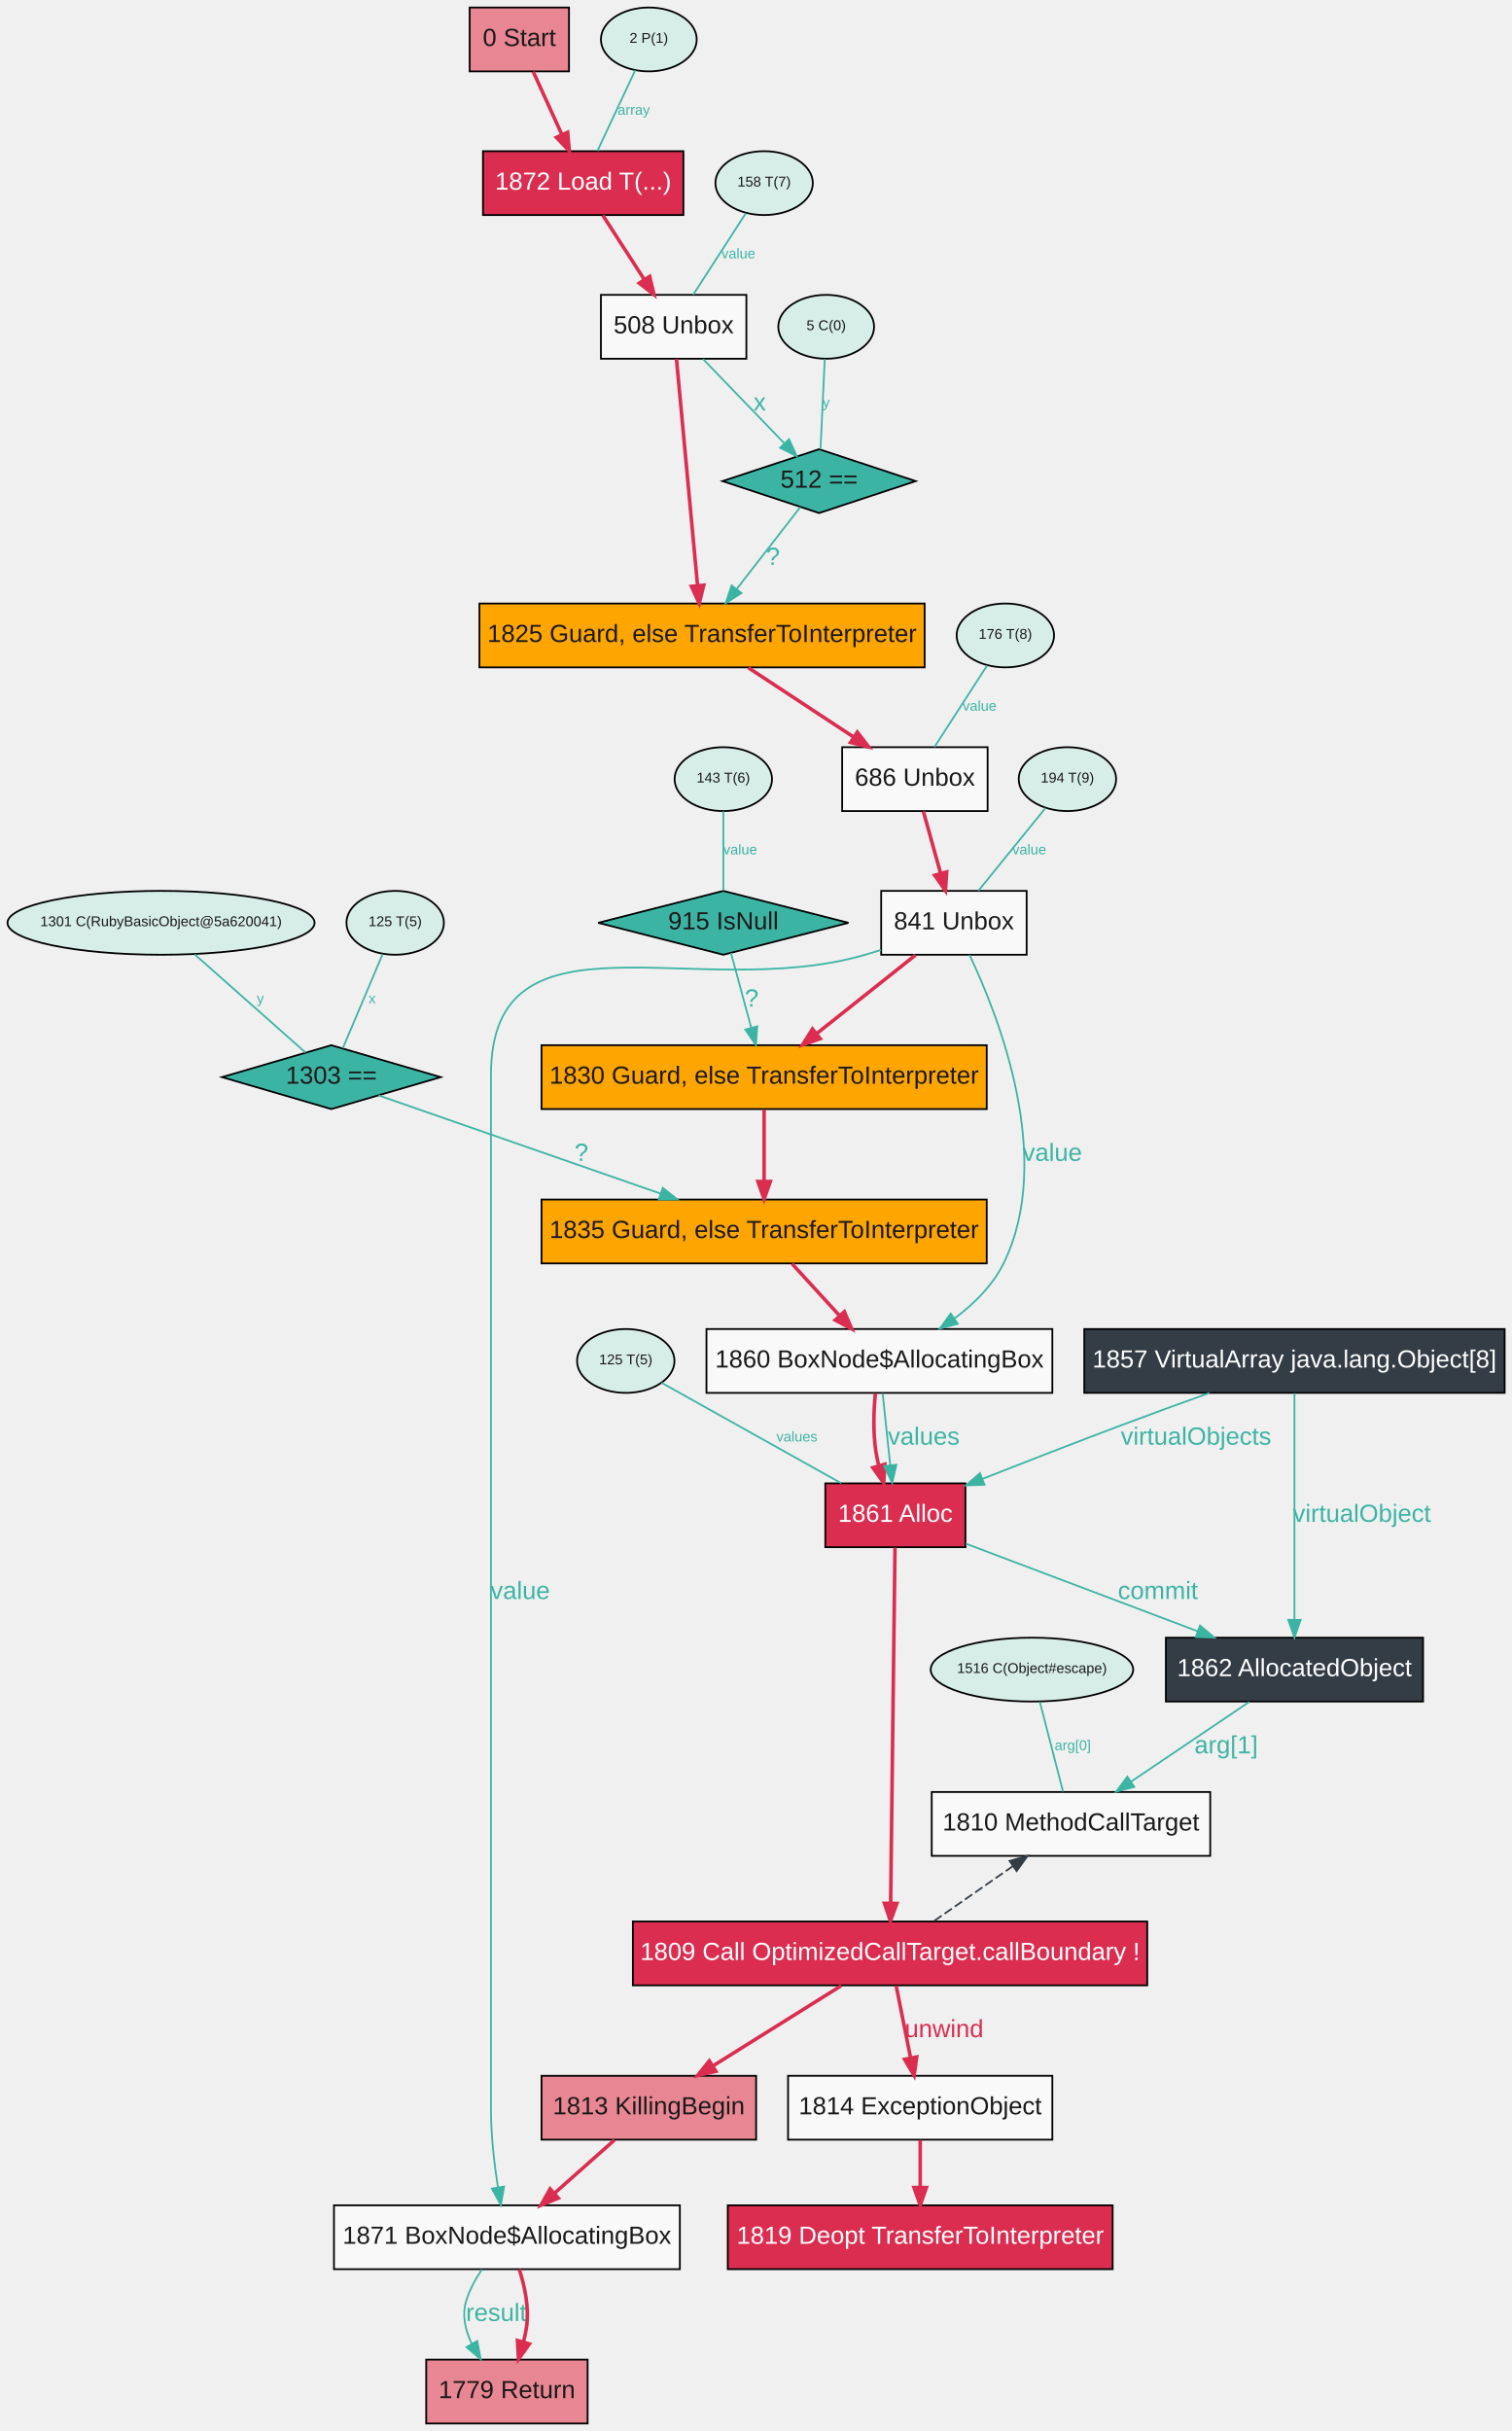
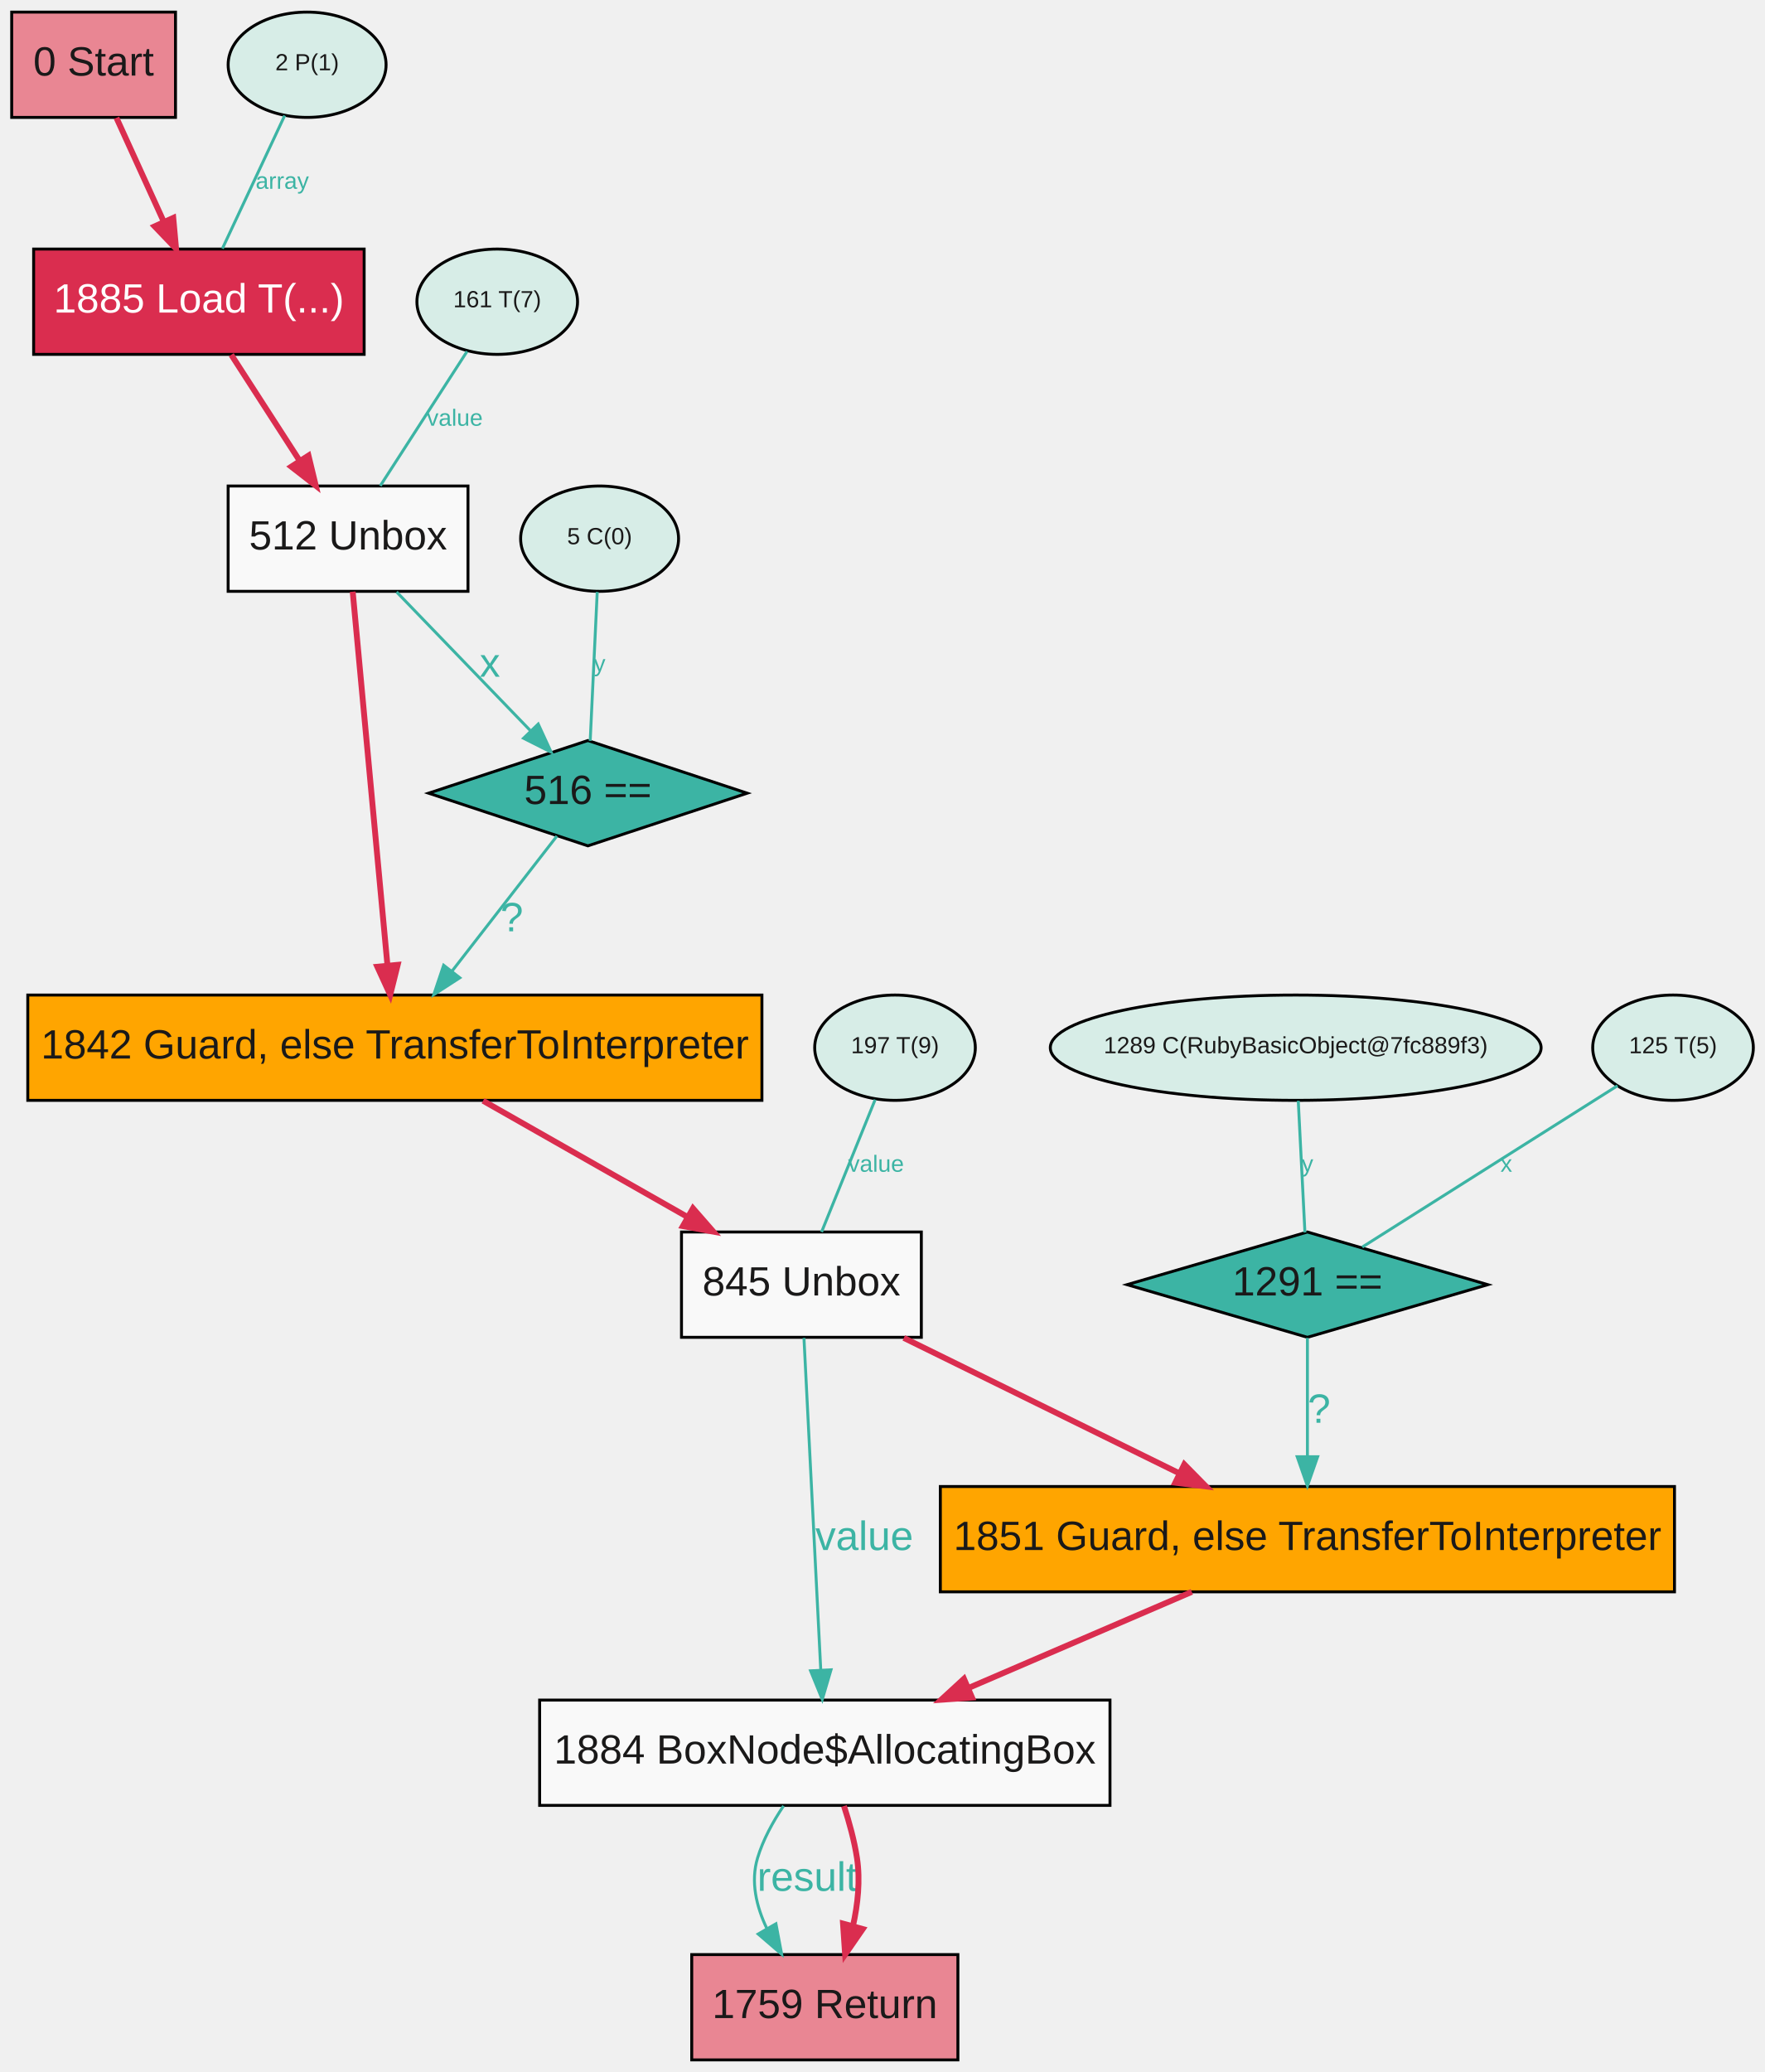
- <svg xmlns="http://www.w3.org/2000/svg" width="852pt" height="1370pt" viewBox="0.00 0.00 852.29 1370.00">
-   <g id="graph0" class="graph" transform="scale(1 1) rotate(0) translate(4 1366)">
+ <svg xmlns="http://www.w3.org/2000/svg" width="603pt" height="708pt" viewBox="0.00 0.00 603.23 708.00">
+   <g id="graph0" class="graph" transform="scale(1 1) rotate(0) translate(4 704)">
    <g id="node1" class="node">
-       <polygon fill="#e98693" stroke="black" points="316.79,-1362 260.79,-1362 260.79,-1326 316.79,-1326 316.79,-1362" />
-       <text text-anchor="middle" x="288.79" y="-1340.3" font-family="Arial" font-size="14.00" fill="#1a1919">0 Start</text>
+       <polygon fill="#e98693" stroke="black" points="56,-700 0,-700 0,-664 56,-664 56,-700" />
+       <text text-anchor="middle" x="28" y="-678.3" font-family="Arial" font-size="14.00" fill="#1a1919">0 Start</text>
    </g>
-     <g id="node22" class="node">
-       <polygon fill="#da2d4f" stroke="black" points="381.29,-1281 268.29,-1281 268.29,-1245 381.29,-1245 381.29,-1281" />
-       <text text-anchor="middle" x="324.79" y="-1259.3" font-family="Arial" font-size="14.00" fill="#ffffff">1872 Load T(...)</text>
+     <g id="node10" class="node">
+       <polygon fill="#da2d4f" stroke="black" points="120.5,-619 7.5,-619 7.5,-583 120.5,-583 120.5,-619" />
+       <text text-anchor="middle" x="64" y="-597.3" font-family="Arial" font-size="14.00" fill="#ffffff">1885 Load T(...)</text>
    </g>
-     <g id="edge37" class="edge">
-       <path fill="none" stroke="#da2d4f" stroke-width="2" d="M296.6,-1325.86C301.31,-1315.51 307.42,-1302.1 312.75,-1290.41" />
-       <polygon fill="#da2d4f" stroke="#da2d4f" stroke-width="2" points="316.03,-1291.66 316.99,-1281.11 309.66,-1288.76 316.03,-1291.66" />
+     <g id="edge17" class="edge">
+       <path fill="none" stroke="#da2d4f" stroke-width="2" d="M35.81,-663.86C40.53,-653.51 46.64,-640.1 51.96,-628.41" />
+       <polygon fill="#da2d4f" stroke="#da2d4f" stroke-width="2" points="55.24,-629.66 56.2,-619.11 48.87,-626.76 55.24,-629.66" />
    </g>
    <g id="node2" class="node">
-       <polygon fill="#f9f9f9" stroke="black" points="416.79,-1200 334.79,-1200 334.79,-1164 416.79,-1164 416.79,-1200" />
-       <text text-anchor="middle" x="375.79" y="-1178.3" font-family="Arial" font-size="14.00" fill="#1a1919">508 Unbox</text>
+       <polygon fill="#f9f9f9" stroke="black" points="156,-538 74,-538 74,-502 156,-502 156,-538" />
+       <text text-anchor="middle" x="115" y="-516.3" font-family="Arial" font-size="14.00" fill="#1a1919">512 Unbox</text>
    </g>
    <g id="node3" class="node">
-       <polygon fill="#3cb4a4" stroke="black" points="457.79,-1113 403.32,-1095 457.79,-1077 512.25,-1095 457.79,-1113" />
-       <text text-anchor="middle" x="457.79" y="-1091.3" font-family="Arial" font-size="14.00" fill="#1a1919">512 ==</text>
+       <polygon fill="#3cb4a4" stroke="black" points="197,-451 142.54,-433 197,-415 251.46,-433 197,-451" />
+       <text text-anchor="middle" x="197" y="-429.3" font-family="Arial" font-size="14.00" fill="#1a1919">516 ==</text>
    </g>
    <g id="edge2" class="edge">
-       <path fill="none" stroke="#3cb4a4" d="M392.38,-1163.8C405.57,-1150.13 424.05,-1130.97 438.01,-1116.5" />
-       <polygon fill="#3cb4a4" stroke="#3cb4a4" points="440.81,-1118.64 445.23,-1109.01 435.77,-1113.78 440.81,-1118.64" />
-       <text text-anchor="middle" x="424.29" y="-1134.8" font-family="arial" font-size="14.00" fill="#3cb4a4">x</text>
+       <path fill="none" stroke="#3cb4a4" d="M131.59,-501.8C144.78,-488.13 163.27,-468.97 177.22,-454.5" />
+       <polygon fill="#3cb4a4" stroke="#3cb4a4" points="180.02,-456.64 184.45,-447.01 174.99,-451.78 180.02,-456.64" />
+       <text text-anchor="middle" x="163.5" y="-472.8" font-family="arial" font-size="14.00" fill="#3cb4a4">x</text>
+     </g>
+     <g id="node7" class="node">
+       <polygon fill="#ffa500" stroke="black" points="256.5,-364 5.5,-364 5.5,-328 256.5,-328 256.5,-364" />
+       <text text-anchor="middle" x="131" y="-342.3" font-family="Arial" font-size="14.00" fill="#1a1919">1842 Guard, else TransferToInterpreter</text>
+     </g>
+     <g id="edge1" class="edge">
+       <path fill="none" stroke="#da2d4f" stroke-width="2" d="M116.59,-501.88C119.37,-472 125.13,-410.11 128.46,-374.27" />
+       <polygon fill="#da2d4f" stroke="#da2d4f" stroke-width="2" points="131.97,-374.33 129.41,-364.05 125,-373.68 131.97,-374.33" />
+     </g>
+     <g id="edge7" class="edge">
+       <path fill="none" stroke="#3cb4a4" d="M186.4,-418.34C176.74,-405.91 162.25,-387.24 150.5,-372.12" />
+       <polygon fill="#3cb4a4" stroke="#3cb4a4" points="153.21,-369.9 144.31,-364.15 147.68,-374.19 153.21,-369.9" />
+       <text text-anchor="middle" x="171" y="-385.8" font-family="arial" font-size="14.00" fill="#3cb4a4">?</text>
+     </g>
+     <g id="node4" class="node">
+       <polygon fill="#f9f9f9" stroke="black" points="311,-283 229,-283 229,-247 311,-247 311,-283" />
+       <text text-anchor="middle" x="270" y="-261.3" font-family="Arial" font-size="14.00" fill="#1a1919">845 Unbox</text>
+     </g>
+     <g id="node8" class="node">
+       <polygon fill="#ffa500" stroke="black" points="568.5,-196 317.5,-196 317.5,-160 568.5,-160 568.5,-196" />
+       <text text-anchor="middle" x="443" y="-174.3" font-family="Arial" font-size="14.00" fill="#1a1919">1851 Guard, else TransferToInterpreter</text>
+     </g>
+     <g id="edge4" class="edge">
+       <path fill="none" stroke="#da2d4f" stroke-width="2" d="M305.01,-246.8C332.18,-233.45 370.01,-214.86 399.19,-200.52" />
+       <polygon fill="#da2d4f" stroke="#da2d4f" stroke-width="2" points="400.91,-203.58 408.34,-196.03 397.82,-197.3 400.91,-203.58" />
+     </g>
+     <g id="node9" class="node">
+       <polygon fill="#f9f9f9" stroke="black" points="375.5,-123 180.5,-123 180.5,-87 375.5,-87 375.5,-123" />
+       <text text-anchor="middle" x="278" y="-101.3" font-family="Arial" font-size="14.00" fill="#1a1919">1884 BoxNode$AllocatingBox</text>
+     </g>
+     <g id="edge11" class="edge">
+       <path fill="none" stroke="#3cb4a4" d="M270.87,-246.79C272.25,-219.48 274.96,-165.99 276.61,-133.38" />
+       <polygon fill="#3cb4a4" stroke="#3cb4a4" points="280.12,-133.35 277.13,-123.19 273.13,-133 280.12,-133.35" />
+       <text text-anchor="middle" x="291.5" y="-174.3" font-family="arial" font-size="14.00" fill="#3cb4a4">value</text>
+     </g>
+     <g id="node5" class="node">
+       <polygon fill="#3cb4a4" stroke="black" points="443,-283 381.33,-265 443,-247 504.67,-265 443,-283" />
+       <text text-anchor="middle" x="443" y="-261.3" font-family="Arial" font-size="14.00" fill="#1a1919">1291 ==</text>
+     </g>
+     <g id="edge9" class="edge">
+       <path fill="none" stroke="#3cb4a4" d="M443,-246.8C443,-235.16 443,-219.55 443,-206.24" />
+       <polygon fill="#3cb4a4" stroke="#3cb4a4" points="446.5,-206.18 443,-196.18 439.5,-206.18 446.5,-206.18" />
+       <text text-anchor="middle" x="447" y="-217.8" font-family="arial" font-size="14.00" fill="#3cb4a4">?</text>
+     </g>
+     <g id="node6" class="node">
+       <polygon fill="#e98693" stroke="black" points="323.5,-36 232.5,-36 232.5,0 323.5,0 323.5,-36" />
+       <text text-anchor="middle" x="278" y="-14.3" font-family="Arial" font-size="14.00" fill="#1a1919">1759 Return</text>
+     </g>
+     <g id="edge8" class="edge">
+       <path fill="none" stroke="#da2d4f" stroke-width="2" d="M161.16,-327.86C181.65,-316.21 208.95,-300.7 231.08,-288.12" />
+       <polygon fill="#da2d4f" stroke="#da2d4f" stroke-width="2" points="232.93,-291.09 239.9,-283.11 229.47,-285.01 232.93,-291.09" />
+     </g>
+     <g id="edge10" class="edge">
+       <path fill="none" stroke="#da2d4f" stroke-width="2" d="M403.48,-159.99C380.59,-150.14 351.57,-137.66 327.2,-127.17" />
+       <polygon fill="#da2d4f" stroke="#da2d4f" stroke-width="2" points="328.34,-123.85 317.77,-123.11 325.57,-130.28 328.34,-123.85" />
+     </g>
+     <g id="edge6" class="edge">
+       <path fill="none" stroke="#3cb4a4" d="M263.9,-86.84C260.28,-81.46 256.88,-75.27 255,-69 252.59,-60.93 254.56,-52.49 258.19,-44.89" />
+       <polygon fill="#3cb4a4" stroke="#3cb4a4" points="261.29,-46.53 263.25,-36.12 255.22,-43.03 261.29,-46.53" />
+       <text text-anchor="middle" x="272" y="-57.8" font-family="arial" font-size="14.00" fill="#3cb4a4">result</text>
+     </g>
+     <g id="edge12" class="edge">
+       <path fill="none" stroke="#da2d4f" stroke-width="2" d="M284.55,-86.8C286.37,-81.21 288.09,-74.92 289,-69 290.17,-61.39 289.29,-53.2 287.61,-45.71" />
+       <polygon fill="#da2d4f" stroke="#da2d4f" stroke-width="2" points="290.97,-44.74 284.94,-36.02 284.22,-46.59 290.97,-44.74" />
+     </g>
+     <g id="edge18" class="edge">
+       <path fill="none" stroke="#da2d4f" stroke-width="2" d="M75.07,-582.86C81.88,-572.3 90.75,-558.56 98.4,-546.71" />
+       <polygon fill="#da2d4f" stroke="#da2d4f" stroke-width="2" points="101.47,-548.41 103.96,-538.11 95.59,-544.61 101.47,-548.41" />
+     </g>
+     <g id="node11" class="node">
+       <ellipse fill="#d7ede7" stroke="black" cx="201" cy="-520" rx="27" ry="18" />
+       <text text-anchor="middle" x="201" y="-518.1" font-family="Arial" font-size="8.00" fill="#1a1919">5 C(0)</text>
+     </g>
+     <g id="edge3" class="edge">
+       <path fill="none" stroke="#3cb4a4" d="M200.19,-501.8C199.49,-486.95 198.49,-465.64 197.79,-450.89" />
+       <text text-anchor="middle" x="201" y="-474.6" font-family="arial" font-size="8.00" fill="#3cb4a4">y</text>
+     </g>
+     <g id="node12" class="node">
+       <ellipse fill="#d7ede7" stroke="black" cx="439" cy="-346" rx="83.9" ry="18" />
+       <text text-anchor="middle" x="439" y="-344.1" font-family="Arial" font-size="8.00" fill="#1a1919">1289 C(RubyBasicObject@7fc889f3)</text>
+     </g>
+     <g id="edge5" class="edge">
+       <path fill="none" stroke="#3cb4a4" d="M439.87,-327.86C440.54,-314.52 441.48,-296.1 442.15,-282.84" />
+       <text text-anchor="middle" x="443" y="-303.6" font-family="arial" font-size="8.00" fill="#3cb4a4">y</text>
+     </g>
+     <g id="node13" class="node">
+       <ellipse fill="#d7ede7" stroke="black" cx="568" cy="-346" rx="27.46" ry="18" />
+       <text text-anchor="middle" x="568" y="-344.1" font-family="Arial" font-size="8.00" fill="#1a1919">125 T(5)</text>
+     </g>
+     <g id="edge13" class="edge">
+       <path fill="none" stroke="#3cb4a4" d="M549.02,-333C525.38,-318.07 485.28,-292.72 461.75,-277.85" />
+       <text text-anchor="middle" x="511" y="-303.6" font-family="arial" font-size="8.00" fill="#3cb4a4">x</text>
    </g>
    <g id="node14" class="node">
-       <polygon fill="#ffa500" stroke="black" points="517.29,-1026 266.29,-1026 266.29,-990 517.29,-990 517.29,-1026" />
-       <text text-anchor="middle" x="391.79" y="-1004.3" font-family="Arial" font-size="14.00" fill="#1a1919">1825 Guard, else TransferToInterpreter</text>
+       <ellipse fill="#d7ede7" stroke="black" cx="166" cy="-601" rx="27.46" ry="18" />
+       <text text-anchor="middle" x="166" y="-599.1" font-family="Arial" font-size="8.00" fill="#1a1919">161 T(7)</text>
    </g>
-     <g id="edge1" class="edge">
-       <path fill="none" stroke="#da2d4f" stroke-width="2" d="M377.38,-1163.88C380.16,-1134 385.91,-1072.11 389.25,-1036.27" />
-       <polygon fill="#da2d4f" stroke="#da2d4f" stroke-width="2" points="392.76,-1036.33 390.2,-1026.05 385.79,-1035.68 392.76,-1036.33" />
+     <g id="edge14" class="edge">
+       <path fill="none" stroke="#3cb4a4" d="M155.68,-584.01C147.06,-570.67 134.81,-551.69 126.01,-538.06" />
+       <text text-anchor="middle" x="151.5" y="-558.6" font-family="arial" font-size="8.00" fill="#3cb4a4">value</text>
+     </g>
+     <g id="node15" class="node">
+       <ellipse fill="#d7ede7" stroke="black" cx="302" cy="-346" rx="27.46" ry="18" />
+       <text text-anchor="middle" x="302" y="-344.1" font-family="Arial" font-size="8.00" fill="#1a1919">197 T(9)</text>
    </g>
    <g id="edge15" class="edge">
-       <path fill="none" stroke="#3cb4a4" d="M447.18,-1080.34C437.53,-1067.91 423.03,-1049.24 411.29,-1034.12" />
-       <polygon fill="#3cb4a4" stroke="#3cb4a4" points="414,-1031.9 405.1,-1026.15 408.47,-1036.19 414,-1031.9" />
-       <text text-anchor="middle" x="431.79" y="-1047.8" font-family="arial" font-size="14.00" fill="#3cb4a4">?</text>
-     </g>
-     <g id="node4" class="node">
-       <polygon fill="#f9f9f9" stroke="black" points="552.79,-945 470.79,-945 470.79,-909 552.79,-909 552.79,-945" />
-       <text text-anchor="middle" x="511.79" y="-923.3" font-family="Arial" font-size="14.00" fill="#1a1919">686 Unbox</text>
-     </g>
-     <g id="node5" class="node">
-       <polygon fill="#f9f9f9" stroke="black" points="574.79,-864 492.79,-864 492.79,-828 574.79,-828 574.79,-864" />
-       <text text-anchor="middle" x="533.79" y="-842.3" font-family="Arial" font-size="14.00" fill="#1a1919">841 Unbox</text>
-     </g>
-     <g id="edge4" class="edge">
-       <path fill="none" stroke="#da2d4f" stroke-width="2" d="M516.56,-908.86C519.41,-898.61 523.1,-885.37 526.33,-873.76" />
-       <polygon fill="#da2d4f" stroke="#da2d4f" stroke-width="2" points="529.71,-874.68 529.02,-864.11 522.97,-872.8 529.71,-874.68" />
-     </g>
-     <g id="node15" class="node">
-       <polygon fill="#ffa500" stroke="black" points="552.29,-777 301.29,-777 301.29,-741 552.29,-741 552.29,-777" />
-       <text text-anchor="middle" x="426.79" y="-755.3" font-family="Arial" font-size="14.00" fill="#1a1919">1830 Guard, else TransferToInterpreter</text>
-     </g>
-     <g id="edge5" class="edge">
-       <path fill="none" stroke="#da2d4f" stroke-width="2" d="M512.13,-827.8C496.18,-815.13 474.29,-797.73 456.67,-783.74" />
-       <polygon fill="#da2d4f" stroke="#da2d4f" stroke-width="2" points="458.41,-780.66 448.41,-777.18 454.06,-786.14 458.41,-780.66" />
-     </g>
-     <g id="node18" class="node">
-       <polygon fill="#f9f9f9" stroke="black" points="589.29,-617 394.29,-617 394.29,-581 589.29,-581 589.29,-617" />
-       <text text-anchor="middle" x="491.79" y="-595.3" font-family="Arial" font-size="14.00" fill="#1a1919">1860 BoxNode$AllocatingBox</text>
-     </g>
-     <g id="edge21" class="edge">
-       <path fill="none" stroke="#3cb4a4" d="M542.58,-827.89C559.12,-793.18 590.69,-712.8 561.79,-654 555.69,-641.6 545.22,-631.24 534.21,-623.02" />
-       <polygon fill="#3cb4a4" stroke="#3cb4a4" points="535.96,-619.97 525.75,-617.15 531.97,-625.73 535.96,-619.97" />
-       <text text-anchor="middle" x="589.29" y="-711.8" font-family="arial" font-size="14.00" fill="#3cb4a4">value</text>
-     </g>
-     <g id="node21" class="node">
-       <polygon fill="#f9f9f9" stroke="black" points="379.29,-123 184.29,-123 184.29,-87 379.29,-87 379.29,-123" />
-       <text text-anchor="middle" x="281.79" y="-101.3" font-family="Arial" font-size="14.00" fill="#1a1919">1871 BoxNode$AllocatingBox</text>
-     </g>
-     <g id="edge28" class="edge">
-       <path fill="none" stroke="#3cb4a4" d="M492.68,-830.7C489.68,-829.76 486.69,-828.85 483.79,-828 389.18,-800.47 272.79,-858.53 272.79,-760 272.79,-760 272.79,-760 272.79,-177 272.79,-162.39 274.68,-146.23 276.74,-133.02" />
-       <polygon fill="#3cb4a4" stroke="#3cb4a4" points="280.19,-133.58 278.38,-123.14 273.29,-132.43 280.19,-133.58" />
-       <text text-anchor="middle" x="289.29" y="-464.8" font-family="arial" font-size="14.00" fill="#3cb4a4">value</text>
-     </g>
-     <g id="node6" class="node">
-       <polygon fill="#3cb4a4" stroke="black" points="403.79,-864 333.23,-846 403.79,-828 474.34,-846 403.79,-864" />
-       <text text-anchor="middle" x="403.79" y="-842.3" font-family="Arial" font-size="14.00" fill="#1a1919">915 IsNull</text>
-     </g>
-     <g id="edge17" class="edge">
-       <path fill="none" stroke="#3cb4a4" d="M408.11,-829.01C411.31,-817.21 415.73,-800.86 419.47,-787.04" />
-       <polygon fill="#3cb4a4" stroke="#3cb4a4" points="422.93,-787.65 422.16,-777.08 416.17,-785.82 422.93,-787.65" />
-       <text text-anchor="middle" x="419.79" y="-798.8" font-family="arial" font-size="14.00" fill="#3cb4a4">?</text>
-     </g>
-     <g id="node7" class="node">
-       <polygon fill="#3cb4a4" stroke="black" points="182.79,-777 121.12,-759 182.79,-741 244.45,-759 182.79,-777" />
-       <text text-anchor="middle" x="182.79" y="-755.3" font-family="Arial" font-size="14.00" fill="#1a1919">1303 ==</text>
+       <path fill="none" stroke="#3cb4a4" d="M295.21,-328.25C289.82,-314.93 282.31,-296.38 276.89,-283" />
+       <text text-anchor="middle" x="295.5" y="-303.6" font-family="arial" font-size="8.00" fill="#3cb4a4">value</text>
    </g>
    <g id="node16" class="node">
-       <polygon fill="#ffa500" stroke="black" points="552.29,-690 301.29,-690 301.29,-654 552.29,-654 552.29,-690" />
-       <text text-anchor="middle" x="426.79" y="-668.3" font-family="Arial" font-size="14.00" fill="#1a1919">1835 Guard, else TransferToInterpreter</text>
-     </g>
-     <g id="edge19" class="edge">
-       <path fill="none" stroke="#3cb4a4" d="M209.36,-748.74C247.31,-735.52 317.99,-710.9 368.47,-693.32" />
-       <polygon fill="#3cb4a4" stroke="#3cb4a4" points="369.67,-696.6 377.96,-690.01 367.37,-689.99 369.67,-696.6" />
-       <text text-anchor="middle" x="323.79" y="-711.8" font-family="arial" font-size="14.00" fill="#3cb4a4">?</text>
-     </g>
-     <g id="node8" class="node">
-       <polygon fill="#e98693" stroke="black" points="327.29,-36 236.29,-36 236.29,0 327.29,0 327.29,-36" />
-       <text text-anchor="middle" x="281.79" y="-14.3" font-family="Arial" font-size="14.00" fill="#1a1919">1779 Return</text>
-     </g>
-     <g id="node9" class="node">
-       <polygon fill="#da2d4f" stroke="black" points="642.79,-283 352.79,-283 352.79,-247 642.79,-247 642.79,-283" />
-       <text text-anchor="middle" x="497.79" y="-261.3" font-family="Arial" font-size="14.00" fill="#ffffff">1809 Call OptimizedCallTarget.callBoundary !</text>
-     </g>
-     <g id="node11" class="node">
-       <polygon fill="#e98693" stroke="black" points="422.29,-196 301.29,-196 301.29,-160 422.29,-160 422.29,-196" />
-       <text text-anchor="middle" x="361.79" y="-174.3" font-family="Arial" font-size="14.00" fill="#1a1919">1813 KillingBegin</text>
-     </g>
-     <g id="edge9" class="edge">
-       <path fill="none" stroke="#da2d4f" stroke-width="2" d="M470.26,-246.8C449.43,-233.78 420.64,-215.78 397.95,-201.6" />
-       <polygon fill="#da2d4f" stroke="#da2d4f" stroke-width="2" points="399.6,-198.51 389.27,-196.18 395.89,-204.44 399.6,-198.51" />
-     </g>
-     <g id="node12" class="node">
-       <polygon fill="#f9f9f9" stroke="black" points="589.29,-196 440.29,-196 440.29,-160 589.29,-160 589.29,-196" />
-       <text text-anchor="middle" x="514.79" y="-174.3" font-family="Arial" font-size="14.00" fill="#1a1919">1814 ExceptionObject</text>
-     </g>
-     <g id="edge10" class="edge">
-       <path fill="none" stroke="#da2d4f" stroke-width="2" d="M501.23,-246.8C503.55,-235.16 506.68,-219.55 509.34,-206.24" />
-       <polygon fill="#da2d4f" stroke="#da2d4f" stroke-width="2" points="512.82,-206.67 511.35,-196.18 505.96,-205.29 512.82,-206.67" />
-       <text text-anchor="middle" x="528.29" y="-217.8" font-family="arial" font-size="14.00" fill="#da2d4f">unwind</text>
-     </g>
-     <g id="node10" class="node">
-       <polygon fill="#f9f9f9" stroke="black" points="678.29,-356 521.29,-356 521.29,-320 678.29,-320 678.29,-356" />
-       <text text-anchor="middle" x="599.79" y="-334.3" font-family="Arial" font-size="14.00" fill="#1a1919">1810 MethodCallTarget</text>
-     </g>
-     <g id="edge8" class="edge">
-       <path fill="none" stroke="#343d46" stroke-dasharray="5,2" d="M567.11,-314.26C552.6,-304.15 535.8,-292.46 522.37,-283.11" />
-       <polygon fill="#343d46" stroke="#343d46" points="565.15,-317.15 575.35,-319.99 569.15,-311.41 565.15,-317.15" />
-     </g>
-     <g id="edge13" class="edge">
-       <path fill="none" stroke="#da2d4f" stroke-width="2" d="M342.42,-159.81C332.3,-150.83 319.75,-139.69 308.7,-129.89" />
-       <polygon fill="#da2d4f" stroke="#da2d4f" stroke-width="2" points="310.78,-127.05 300.97,-123.03 306.13,-132.28 310.78,-127.05" />
-     </g>
-     <g id="node13" class="node">
-       <polygon fill="#da2d4f" stroke="black" points="623.29,-123 406.29,-123 406.29,-87 623.29,-87 623.29,-123" />
-       <text text-anchor="middle" x="514.79" y="-101.3" font-family="Arial" font-size="14.00" fill="#ffffff">1819 Deopt TransferToInterpreter</text>
-     </g>
-     <g id="edge14" class="edge">
-       <path fill="none" stroke="#da2d4f" stroke-width="2" d="M514.79,-159.81C514.79,-151.79 514.79,-142.05 514.79,-133.07" />
-       <polygon fill="#da2d4f" stroke="#da2d4f" stroke-width="2" points="518.29,-133.03 514.79,-123.03 511.29,-133.03 518.29,-133.03" />
+       <ellipse fill="#d7ede7" stroke="black" cx="101" cy="-682" rx="27" ry="18" />
+       <text text-anchor="middle" x="101" y="-680.1" font-family="Arial" font-size="8.00" fill="#1a1919">2 P(1)</text>
    </g>
    <g id="edge16" class="edge">
-       <path fill="none" stroke="#da2d4f" stroke-width="2" d="M417.82,-989.86C435.28,-978.37 458.45,-963.11 477.42,-950.63" />
-       <polygon fill="#da2d4f" stroke="#da2d4f" stroke-width="2" points="479.37,-953.53 485.8,-945.11 475.52,-947.68 479.37,-953.53" />
-     </g>
-     <g id="edge18" class="edge">
-       <path fill="none" stroke="#da2d4f" stroke-width="2" d="M426.79,-740.8C426.79,-729.16 426.79,-713.55 426.79,-700.24" />
-       <polygon fill="#da2d4f" stroke="#da2d4f" stroke-width="2" points="430.29,-700.18 426.79,-690.18 423.29,-700.18 430.29,-700.18" />
-     </g>
-     <g id="edge20" class="edge">
-       <path fill="none" stroke="#da2d4f" stroke-width="2" d="M442.52,-653.81C450.58,-645 460.54,-634.13 469.39,-624.46" />
-       <polygon fill="#da2d4f" stroke="#da2d4f" stroke-width="2" points="472.03,-626.77 476.2,-617.03 466.86,-622.04 472.03,-626.77" />
-     </g>
-     <g id="node17" class="node">
-       <polygon fill="#343d46" stroke="black" points="844.29,-617 607.29,-617 607.29,-581 844.29,-581 844.29,-617" />
-       <text text-anchor="middle" x="725.79" y="-595.3" font-family="Arial" font-size="14.00" fill="#ffffff">1857 VirtualArray java.lang.Object[8]</text>
-     </g>
-     <g id="node19" class="node">
-       <polygon fill="#da2d4f" stroke="black" points="540.29,-530 461.29,-530 461.29,-494 540.29,-494 540.29,-530" />
-       <text text-anchor="middle" x="500.79" y="-508.3" font-family="Arial" font-size="14.00" fill="#ffffff">1861 Alloc</text>
-     </g>
-     <g id="edge23" class="edge">
-       <path fill="none" stroke="#3cb4a4" d="M677.84,-580.98C662.17,-575.34 644.71,-568.98 628.79,-563 602.68,-553.19 573.73,-541.92 549.97,-532.56" />
-       <polygon fill="#3cb4a4" stroke="#3cb4a4" points="551.05,-529.22 540.47,-528.81 548.48,-535.73 551.05,-529.22" />
-       <text text-anchor="middle" x="670.29" y="-551.8" font-family="arial" font-size="14.00" fill="#3cb4a4">virtualObjects</text>
-     </g>
-     <g id="node20" class="node">
-       <polygon fill="#343d46" stroke="black" points="798.29,-443 653.29,-443 653.29,-407 798.29,-407 798.29,-443" />
-       <text text-anchor="middle" x="725.79" y="-421.3" font-family="Arial" font-size="14.00" fill="#ffffff">1862 AllocatedObject</text>
-     </g>
-     <g id="edge26" class="edge">
-       <path fill="none" stroke="#3cb4a4" d="M725.79,-580.88C725.79,-551 725.79,-489.11 725.79,-453.27" />
-       <polygon fill="#3cb4a4" stroke="#3cb4a4" points="729.29,-453.05 725.79,-443.05 722.29,-453.05 729.29,-453.05" />
-       <text text-anchor="middle" x="763.79" y="-508.3" font-family="arial" font-size="14.00" fill="#3cb4a4">virtualObject</text>
-     </g>
-     <g id="edge22" class="edge">
-       <path fill="none" stroke="#da2d4f" stroke-width="2" d="M489.48,-580.78C488.58,-571.1 488.13,-558.82 489.79,-548 490.2,-545.32 490.78,-542.56 491.46,-539.83" />
-       <polygon fill="#da2d4f" stroke="#da2d4f" stroke-width="2" points="494.82,-540.78 494.24,-530.2 488.1,-538.83 494.82,-540.78" />
-     </g>
-     <g id="edge24" class="edge">
-       <path fill="none" stroke="#3cb4a4" d="M493.61,-580.8C494.84,-569.16 496.49,-553.55 497.9,-540.24" />
-       <polygon fill="#3cb4a4" stroke="#3cb4a4" points="501.39,-540.49 498.97,-530.18 494.43,-539.75 501.39,-540.49" />
-       <text text-anchor="middle" x="516.79" y="-551.8" font-family="arial" font-size="14.00" fill="#3cb4a4">values</text>
-     </g>
-     <g id="edge25" class="edge">
-       <path fill="none" stroke="#da2d4f" stroke-width="2" d="M500.57,-493.77C500.06,-451.86 498.74,-344.31 498.12,-293.44" />
-       <polygon fill="#da2d4f" stroke="#da2d4f" stroke-width="2" points="501.62,-293.17 498,-283.21 494.62,-293.25 501.62,-293.17" />
-     </g>
-     <g id="edge27" class="edge">
-       <path fill="none" stroke="#3cb4a4" d="M540.49,-496C576.82,-482.28 630.88,-461.85 671.25,-446.6" />
-       <polygon fill="#3cb4a4" stroke="#3cb4a4" points="672.56,-449.85 680.68,-443.04 670.09,-443.3 672.56,-449.85" />
-       <text text-anchor="middle" x="648.79" y="-464.8" font-family="arial" font-size="14.00" fill="#3cb4a4">commit</text>
-     </g>
-     <g id="edge12" class="edge">
-       <path fill="none" stroke="#3cb4a4" d="M700.29,-406.8C681.07,-393.84 654.54,-375.94 633.57,-361.79" />
-       <polygon fill="#3cb4a4" stroke="#3cb4a4" points="635.49,-358.87 625.25,-356.18 631.58,-364.67 635.49,-358.87" />
-       <text text-anchor="middle" x="687.29" y="-377.8" font-family="arial" font-size="14.00" fill="#3cb4a4">arg[1]</text>
-     </g>
-     <g id="edge7" class="edge">
-       <path fill="none" stroke="#3cb4a4" d="M267.68,-86.84C264.06,-81.46 260.66,-75.27 258.79,-69 256.37,-60.93 258.35,-52.49 261.98,-44.89" />
-       <polygon fill="#3cb4a4" stroke="#3cb4a4" points="265.07,-46.53 267.04,-36.12 259.01,-43.03 265.07,-46.53" />
-       <text text-anchor="middle" x="275.79" y="-57.8" font-family="arial" font-size="14.00" fill="#3cb4a4">result</text>
-     </g>
-     <g id="edge29" class="edge">
-       <path fill="none" stroke="#da2d4f" stroke-width="2" d="M288.73,-86.98C291.85,-77.35 294.48,-65.07 292.79,-54 292.37,-51.32 291.8,-48.56 291.12,-45.83" />
-       <polygon fill="#da2d4f" stroke="#da2d4f" stroke-width="2" points="294.47,-44.83 288.33,-36.2 287.75,-46.78 294.47,-44.83" />
-     </g>
-     <g id="edge38" class="edge">
-       <path fill="none" stroke="#da2d4f" stroke-width="2" d="M335.85,-1244.86C342.67,-1234.3 351.54,-1220.56 359.19,-1208.71" />
-       <polygon fill="#da2d4f" stroke="#da2d4f" stroke-width="2" points="362.26,-1210.41 364.74,-1200.11 356.38,-1206.61 362.26,-1210.41" />
-     </g>
-     <g id="node23" class="node">
-       <ellipse fill="#d7ede7" stroke="black" cx="461.79" cy="-1182" rx="27" ry="18" />
-       <text text-anchor="middle" x="461.79" y="-1180.1" font-family="Arial" font-size="8.00" fill="#1a1919">5 C(0)</text>
-     </g>
-     <g id="edge3" class="edge">
-       <path fill="none" stroke="#3cb4a4" d="M460.98,-1163.8C460.28,-1148.95 459.27,-1127.64 458.58,-1112.89" />
-       <text text-anchor="middle" x="461.79" y="-1136.6" font-family="arial" font-size="8.00" fill="#3cb4a4">y</text>
-     </g>
-     <g id="node24" class="node">
-       <ellipse fill="#d7ede7" stroke="black" cx="86.79" cy="-846" rx="86.57" ry="18" />
-       <text text-anchor="middle" x="86.79" y="-844.1" font-family="Arial" font-size="8.00" fill="#1a1919">1301 C(RubyBasicObject@5a620041)</text>
-     </g>
-     <g id="edge6" class="edge">
-       <path fill="none" stroke="#3cb4a4" d="M105.75,-828.21C124.11,-811.95 151.55,-787.66 168.24,-772.88" />
-       <text text-anchor="middle" x="142.79" y="-800.6" font-family="arial" font-size="8.00" fill="#3cb4a4">y</text>
-     </g>
-     <g id="node25" class="node">
-       <ellipse fill="#d7ede7" stroke="black" cx="577.79" cy="-425" rx="57.08" ry="18" />
-       <text text-anchor="middle" x="577.79" y="-423.1" font-family="Arial" font-size="8.00" fill="#1a1919">1516 C(Object#escape)</text>
-     </g>
-     <g id="edge11" class="edge">
-       <path fill="none" stroke="#3cb4a4" d="M582.24,-406.8C586.05,-392.05 591.53,-370.92 595.34,-356.18" />
-       <text text-anchor="middle" x="600.79" y="-379.6" font-family="arial" font-size="8.00" fill="#3cb4a4">arg[0]</text>
-     </g>
-     <g id="node26" class="node">
-       <ellipse fill="#d7ede7" stroke="black" cx="218.79" cy="-846" rx="27.46" ry="18" />
-       <text text-anchor="middle" x="218.79" y="-844.1" font-family="Arial" font-size="8.00" fill="#1a1919">125 T(5)</text>
-     </g>
-     <g id="edge30" class="edge">
-       <path fill="none" stroke="#3cb4a4" d="M211.67,-828.21C205.16,-812.82 195.59,-790.24 189.28,-775.33" />
-       <text text-anchor="middle" x="205.79" y="-800.6" font-family="arial" font-size="8.00" fill="#3cb4a4">x</text>
-     </g>
-     <g id="node27" class="node">
-       <ellipse fill="#d7ede7" stroke="black" cx="348.79" cy="-599" rx="27.46" ry="18" />
-       <text text-anchor="middle" x="348.79" y="-597.1" font-family="Arial" font-size="8.00" fill="#1a1919">125 T(5)</text>
-     </g>
-     <g id="edge31" class="edge">
-       <path fill="none" stroke="#3cb4a4" d="M368.97,-586.71C394.89,-572.22 440.12,-546.92 470.26,-530.07" />
-       <text text-anchor="middle" x="445.29" y="-553.6" font-family="arial" font-size="8.00" fill="#3cb4a4">values</text>
-     </g>
-     <g id="node28" class="node">
-       <ellipse fill="#d7ede7" stroke="black" cx="403.79" cy="-927" rx="27.46" ry="18" />
-       <text text-anchor="middle" x="403.79" y="-925.1" font-family="Arial" font-size="8.00" fill="#1a1919">143 T(6)</text>
-     </g>
-     <g id="edge32" class="edge">
-       <path fill="none" stroke="#3cb4a4" d="M403.79,-908.86C403.79,-895.61 403.79,-877.35 403.79,-864.11" />
-       <text text-anchor="middle" x="413.29" y="-884.6" font-family="arial" font-size="8.00" fill="#3cb4a4">value</text>
-     </g>
-     <g id="node29" class="node">
-       <ellipse fill="#d7ede7" stroke="black" cx="426.79" cy="-1263" rx="27.46" ry="18" />
-       <text text-anchor="middle" x="426.79" y="-1261.1" font-family="Arial" font-size="8.00" fill="#1a1919">158 T(7)</text>
-     </g>
-     <g id="edge33" class="edge">
-       <path fill="none" stroke="#3cb4a4" d="M416.47,-1246.01C407.85,-1232.67 395.6,-1213.69 386.8,-1200.06" />
-       <text text-anchor="middle" x="412.29" y="-1220.6" font-family="arial" font-size="8.00" fill="#3cb4a4">value</text>
-     </g>
-     <g id="node30" class="node">
-       <ellipse fill="#d7ede7" stroke="black" cx="562.79" cy="-1008" rx="27.46" ry="18" />
-       <text text-anchor="middle" x="562.79" y="-1006.1" font-family="Arial" font-size="8.00" fill="#1a1919">176 T(8)</text>
-     </g>
-     <g id="edge34" class="edge">
-       <path fill="none" stroke="#3cb4a4" d="M552.47,-991.01C543.85,-977.67 531.6,-958.69 522.8,-945.06" />
-       <text text-anchor="middle" x="548.29" y="-965.6" font-family="arial" font-size="8.00" fill="#3cb4a4">value</text>
-     </g>
-     <g id="node31" class="node">
-       <ellipse fill="#d7ede7" stroke="black" cx="597.79" cy="-927" rx="27.46" ry="18" />
-       <text text-anchor="middle" x="597.79" y="-925.1" font-family="Arial" font-size="8.00" fill="#1a1919">194 T(9)</text>
-     </g>
-     <g id="edge35" class="edge">
-       <path fill="none" stroke="#3cb4a4" d="M585.45,-910.77C574.62,-897.41 558.9,-878 547.64,-864.11" />
-       <text text-anchor="middle" x="576.29" y="-884.6" font-family="arial" font-size="8.00" fill="#3cb4a4">value</text>
-     </g>
-     <g id="node32" class="node">
-       <ellipse fill="#d7ede7" stroke="black" cx="361.79" cy="-1344" rx="27" ry="18" />
-       <text text-anchor="middle" x="361.79" y="-1342.1" font-family="Arial" font-size="8.00" fill="#1a1919">2 P(1)</text>
-     </g>
-     <g id="edge36" class="edge">
-       <path fill="none" stroke="#3cb4a4" d="M354.12,-1326.63C347.9,-1313.34 339.15,-1294.67 332.83,-1281.17" />
-       <text text-anchor="middle" x="353.29" y="-1301.6" font-family="arial" font-size="8.00" fill="#3cb4a4">array</text>
+       <path fill="none" stroke="#3cb4a4" d="M93.33,-664.63C87.11,-651.34 78.36,-632.67 72.04,-619.17" />
+       <text text-anchor="middle" x="92.5" y="-639.6" font-family="arial" font-size="8.00" fill="#3cb4a4">array</text>
    </g>
  </g>
</svg>
